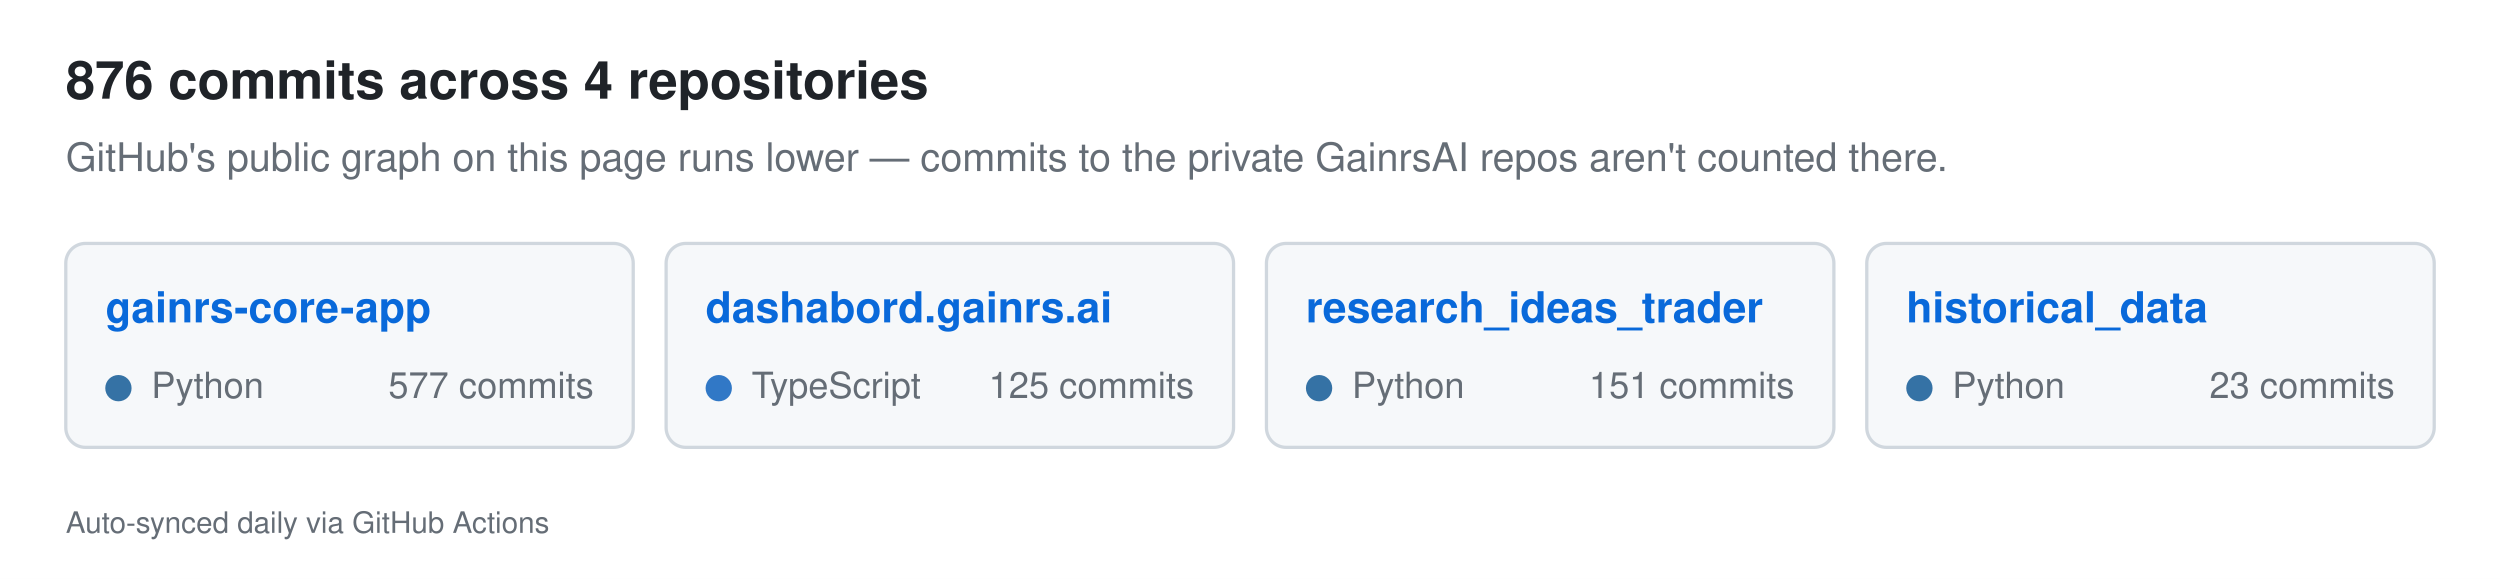
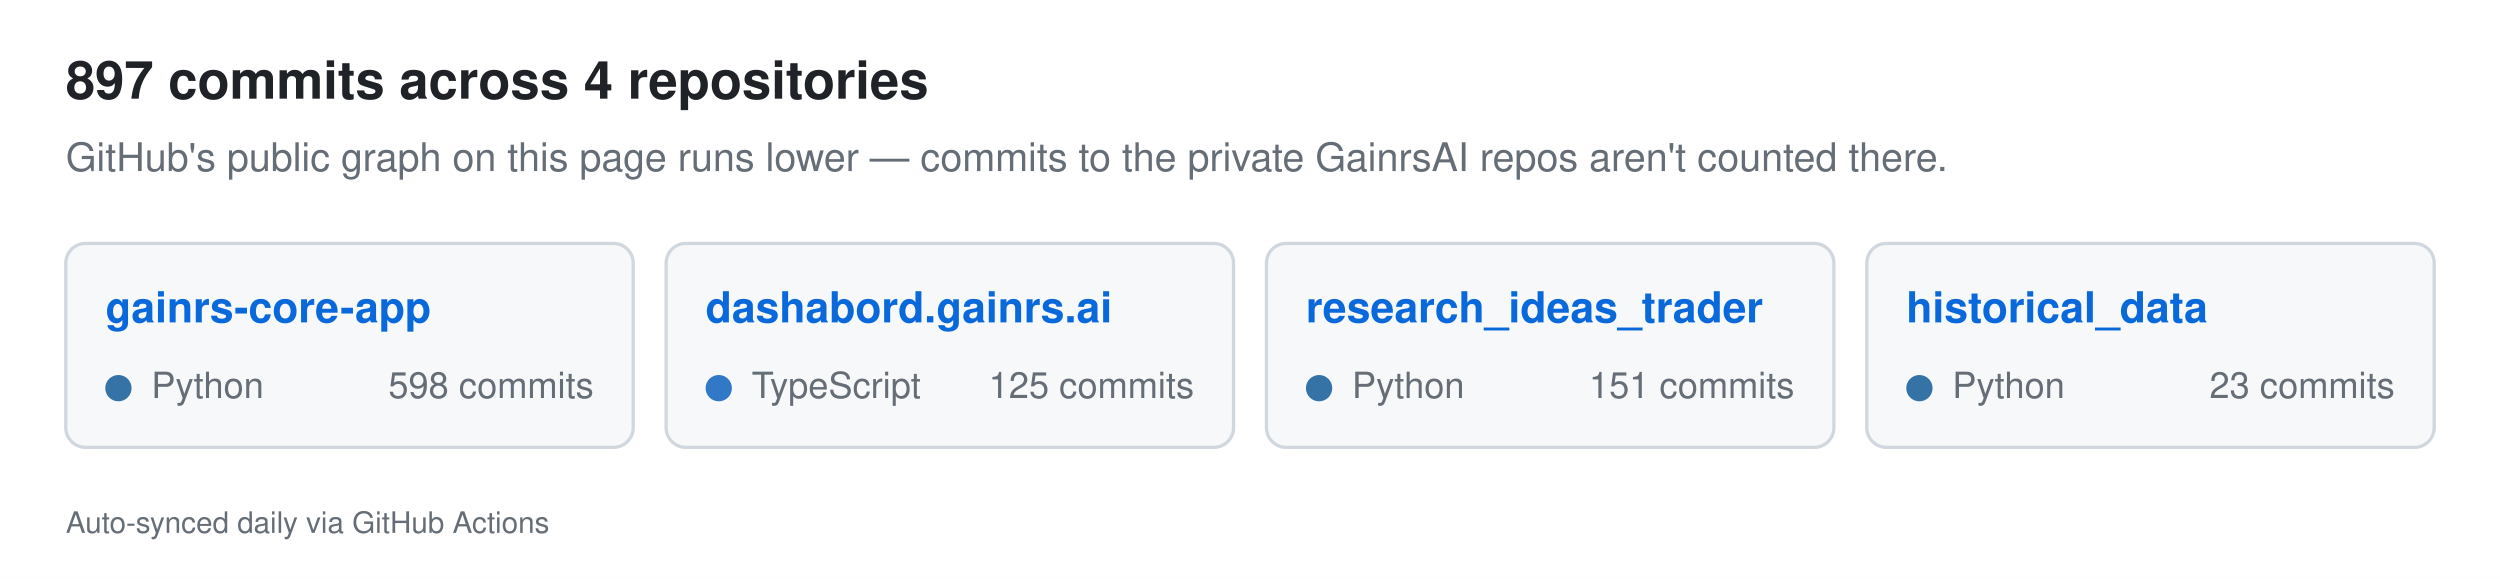
- <svg xmlns="http://www.w3.org/2000/svg" width="760" height="176" viewBox="0 0 760 176" font-family="-apple-system, BlinkMacSystemFont, 'Segoe UI', Helvetica, Arial, sans-serif" role="img" aria-label="876 commits across 4 repositories">
+ <svg xmlns="http://www.w3.org/2000/svg" width="760" height="176" viewBox="0 0 760 176" font-family="-apple-system, BlinkMacSystemFont, 'Segoe UI', Helvetica, Arial, sans-serif" role="img" aria-label="897 commits across 4 repositories">
  <rect width="760" height="176" fill="#ffffff" />
-   <text x="20" y="30" font-size="16" font-weight="600" fill="#1f2328">876 commits across 4 repositories</text>
+   <text x="20" y="30" font-size="16" font-weight="600" fill="#1f2328">897 commits across 4 repositories</text>
  <text x="20" y="52" font-size="12" fill="#656d76">GitHub's public graph on this page runs lower — commits to the private GainrsAI repos aren't counted there.</text>
  <rect x="20.0" y="74" width="172.5" height="62" rx="6" fill="#f6f8fa" stroke="#d0d7de" />
  <text x="32.0" y="98" font-size="13" font-weight="600" fill="#0969da">gainrs-core-app</text>
  <circle cx="36.0" cy="118" r="4" fill="#3572A5" />
  <text x="46.0" y="121" font-size="11" fill="#656d76">Python</text>
-   <text x="180.5" y="121" font-size="11" fill="#656d76" text-anchor="end">577 commits</text>
+   <text x="180.5" y="121" font-size="11" fill="#656d76" text-anchor="end">598 commits</text>
  <rect x="202.5" y="74" width="172.5" height="62" rx="6" fill="#f6f8fa" stroke="#d0d7de" />
  <text x="214.5" y="98" font-size="13" font-weight="600" fill="#0969da">dashabord.gainrs.ai</text>
  <circle cx="218.5" cy="118" r="4" fill="#3178c6" />
  <text x="228.5" y="121" font-size="11" fill="#656d76">TypeScript</text>
  <text x="363.0" y="121" font-size="11" fill="#656d76" text-anchor="end">125 commits</text>
  <rect x="385.0" y="74" width="172.5" height="62" rx="6" fill="#f6f8fa" stroke="#d0d7de" />
  <text x="397.0" y="98" font-size="13" font-weight="600" fill="#0969da">research_ideas_trader</text>
  <circle cx="401.0" cy="118" r="4" fill="#3572A5" />
  <text x="411.0" y="121" font-size="11" fill="#656d76">Python</text>
  <text x="545.5" y="121" font-size="11" fill="#656d76" text-anchor="end">151 commits</text>
  <rect x="567.5" y="74" width="172.5" height="62" rx="6" fill="#f6f8fa" stroke="#d0d7de" />
  <text x="579.5" y="98" font-size="13" font-weight="600" fill="#0969da">historical_data</text>
  <circle cx="583.5" cy="118" r="4" fill="#3572A5" />
  <text x="593.5" y="121" font-size="11" fill="#656d76">Python</text>
  <text x="728.0" y="121" font-size="11" fill="#656d76" text-anchor="end">23 commits</text>
  <text x="20" y="162" font-size="9" fill="#656d76">Auto-synced daily via GitHub Actions</text>
</svg>
